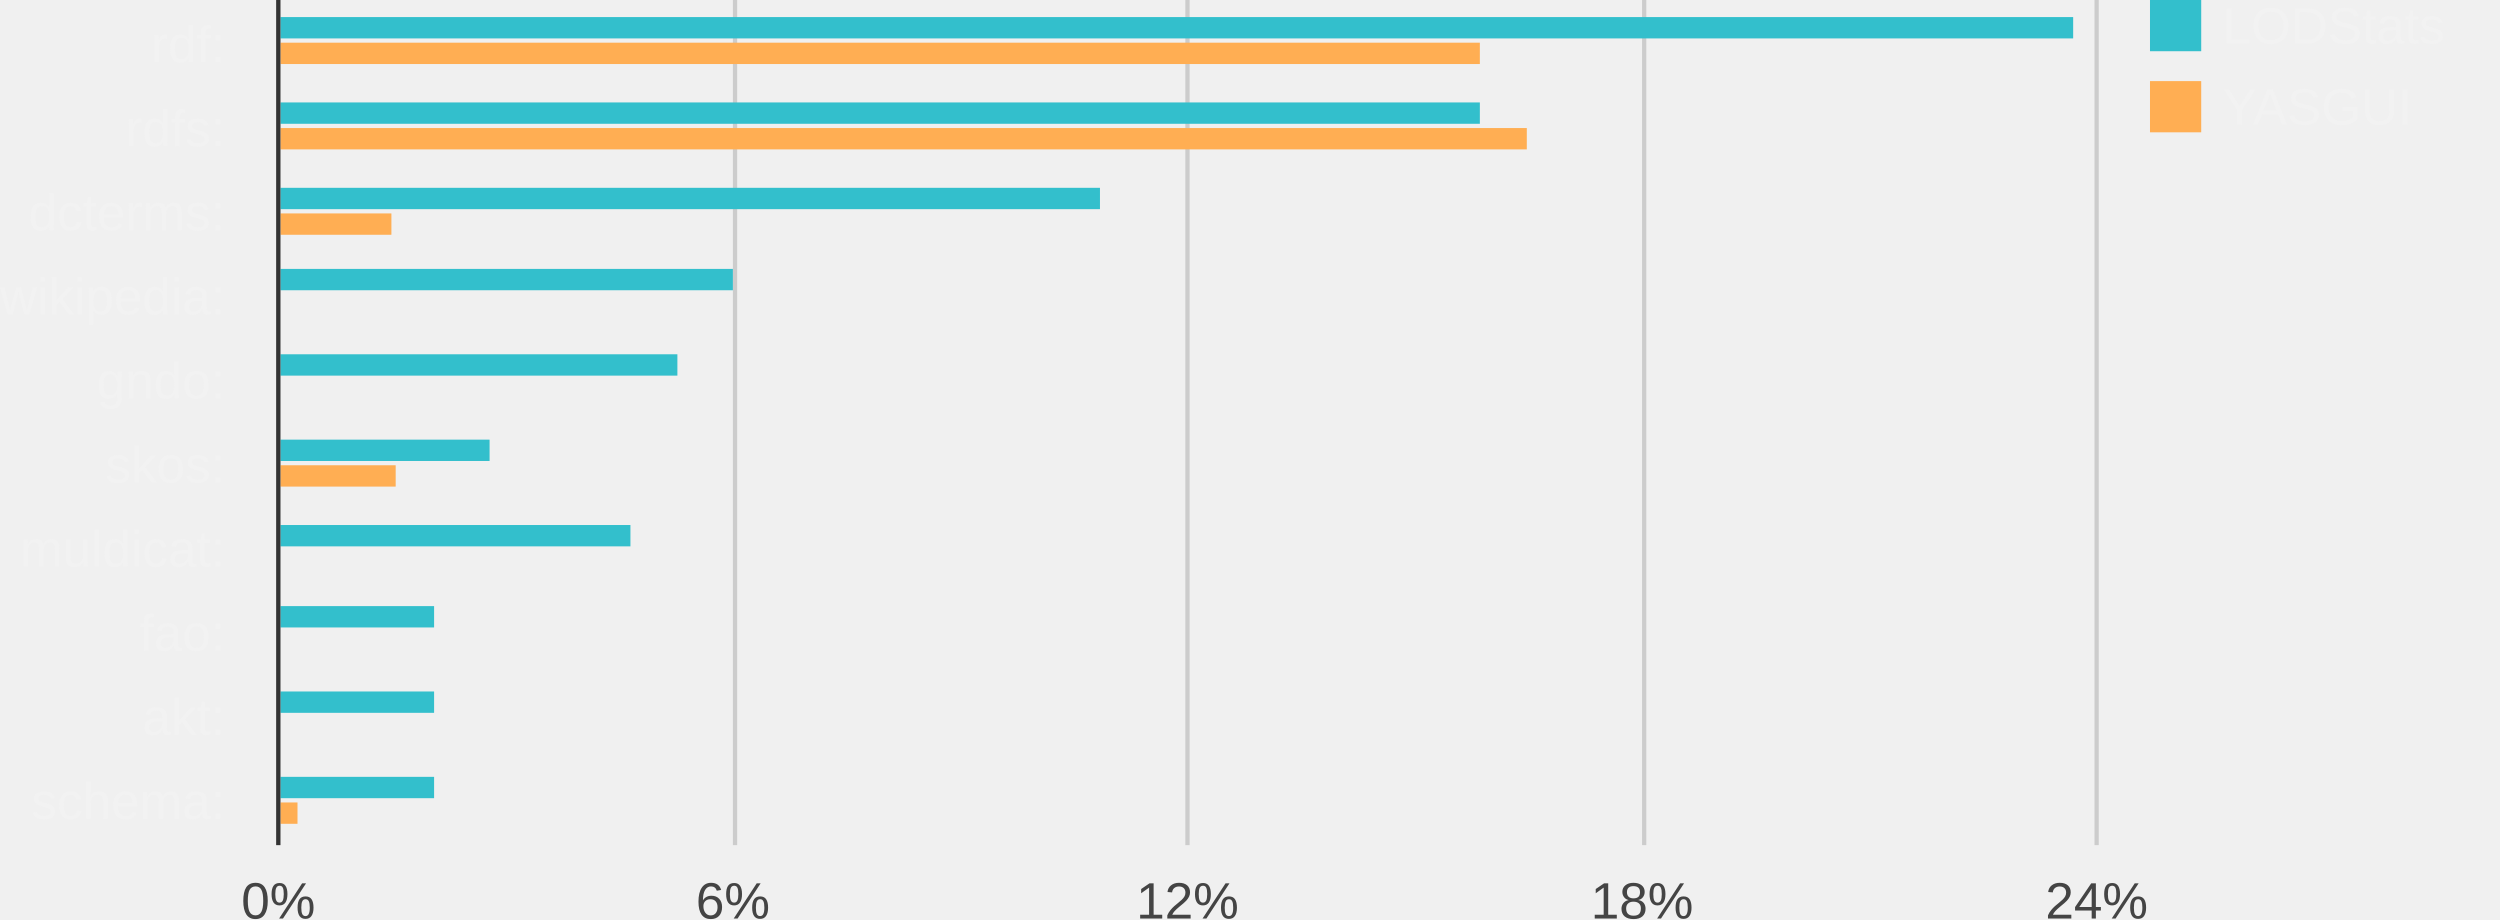
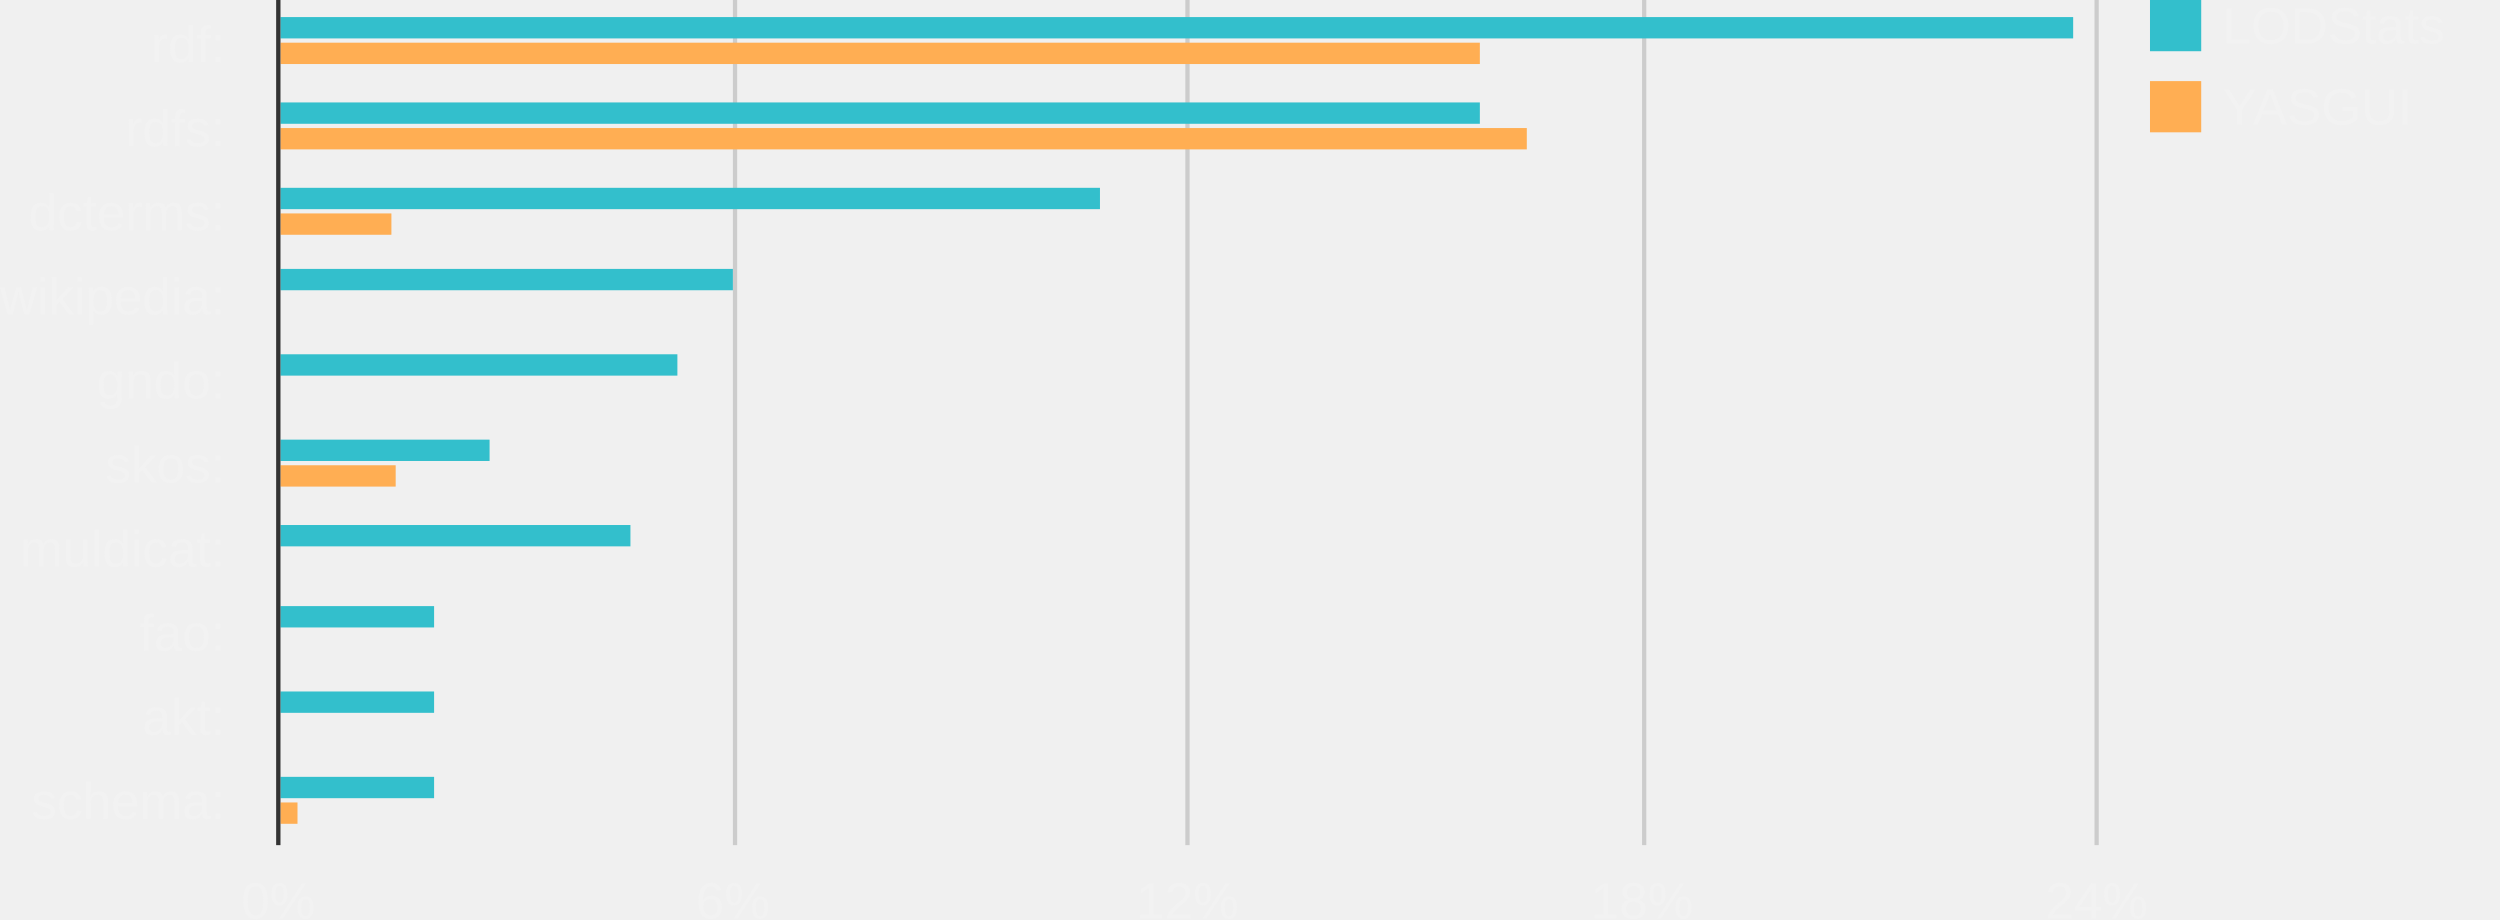
<svg xmlns="http://www.w3.org/2000/svg" width="585.699" height="215.516" aria-label="Een diagram." aria-hidden="true" style="overflow:hidden" version="1.1" id="svg2">
  <defs id="defs">
    <clipPath id="_ABSTRACT_RENDERER_ID_1">
      <rect x="107" y="61" width="427" height="198" id="rect6" />
    </clipPath>
  </defs>
  <g id="g14" transform="translate(-42.30078,-61)">
    <rect x="546" y="61" width="82" height="31" id="rect16" style="fill:#ffffff;fill-opacity:0;stroke:none" />
    <g id="g18">
      <rect x="546" y="61" width="82" height="12" id="rect20" style="fill:#ffffff;fill-opacity:0;stroke:none" />
      <g id="g22" style="fill:#f2f2f2">
        <text x="563" y="71.2" font-size="12" id="text24" style="font-size:12px;text-anchor:start;fill:#f2f2f2;stroke:none;font-family:Arial">LODStats</text>
      </g>
      <rect x="546" y="61" width="12" height="12" id="rect26" style="fill:#33bfcc;stroke:none;fill-opacity:1" />
    </g>
    <g id="g28">
      <rect x="546" y="80" width="82" height="12" id="rect30" style="fill:#ffffff;fill-opacity:0;stroke:none" />
      <g id="g32">
        <text x="563" y="90.2" font-size="12" id="text34" style="font-size:12px;text-anchor:start;fill:#f2f2f2;stroke:none;font-family:Arial">YASGUI</text>
      </g>
      <rect x="546" y="80" width="12" height="12" id="rect36" style="fill:#ffae53;stroke:none;fill-opacity:1" />
    </g>
  </g>
  <g id="g38" transform="translate(-42.30078,-61)">
    <rect x="107" y="61" width="427" height="198" id="rect40" style="fill:#ffffff;fill-opacity:0;stroke:none" />
    <g clip-path="url(#_ABSTRACT_RENDERER_ID_1)" id="g42">
      <g id="g44">
        <rect x="107" y="61" width="1" height="198" id="rect46" style="fill:#cccccc;stroke:none" />
        <rect x="214" y="61" width="1" height="198" id="rect48" style="fill:#cccccc;stroke:none" />
        <rect x="320" y="61" width="1" height="198" id="rect50" style="fill:#cccccc;stroke:none" />
        <rect x="427" y="61" width="1" height="198" id="rect52" style="fill:#cccccc;stroke:none" />
        <rect x="533" y="61" width="1" height="198" id="rect54" style="fill:#cccccc;stroke:none" />
      </g>
      <g id="g56">
        <rect x="108" y="65" width="420" height="5" id="rect58" style="fill:#33bfcc;stroke:none;fill-opacity:1" />
        <rect x="108" y="85" width="281" height="5" id="rect60" style="fill:#33bfcc;stroke:none;fill-opacity:1" />
        <rect x="108" y="105" width="192" height="5" id="rect62" style="fill:#33bfcc;stroke:none;fill-opacity:1" />
        <rect x="108" y="124" width="106" height="5" id="rect64" style="fill:#33bfcc;stroke:none;fill-opacity:1" />
        <rect x="108" y="144" width="93" height="5" id="rect66" style="fill:#33bfcc;stroke:none;fill-opacity:1" />
        <rect x="108" y="164" width="49" height="5" id="rect68" style="fill:#33bfcc;stroke:none;fill-opacity:1" />
        <rect x="108" y="184" width="82" height="5" id="rect70" style="fill:#33bfcc;stroke:none;fill-opacity:1" />
        <rect x="108" y="203" width="36" height="5" id="rect72" style="fill:#33bfcc;stroke:none;fill-opacity:1" />
        <rect x="108" y="223" width="36" height="5" id="rect74" style="fill:#33bfcc;stroke:none;fill-opacity:1" />
        <rect x="108" y="243" width="36" height="5" id="rect76" style="fill:#33bfcc;stroke:none;fill-opacity:1" />
        <rect x="108" y="71" width="281" height="5" id="rect78" style="fill:#ffae53;stroke:none;fill-opacity:1" />
        <rect x="108" y="91" width="292" height="5" id="rect80" style="fill:#ffae53;stroke:none;fill-opacity:1" />
        <rect x="108" y="111" width="26" height="5" id="rect82" style="fill:#ffae53;stroke:none;fill-opacity:1" />
        <rect x="107" y="130" width="0" height="5" id="rect84" style="fill:#dc3912;stroke:none" />
        <rect x="107" y="150" width="0" height="5" id="rect86" style="fill:#dc3912;stroke:none" />
        <rect x="108" y="170" width="27" height="5" id="rect88" style="fill:#ffae53;stroke:none;fill-opacity:1" />
        <rect x="107" y="190" width="0" height="5" id="rect90" style="fill:#dc3912;stroke:none" />
        <rect x="107" y="209" width="0" height="5" id="rect92" style="fill:#dc3912;stroke:none" />
        <rect x="107" y="229" width="0" height="5" id="rect94" style="fill:#dc3912;stroke:none" />
        <rect x="108" y="249" width="4" height="5" id="rect96" style="fill:#ffae53;stroke:none;fill-opacity:1" />
      </g>
      <g id="g98">
        <rect x="107" y="61" width="1" height="198" id="rect100" style="fill:#333333;stroke:none" />
      </g>
    </g>
    <g id="g102" />
    <g id="g104">
      <g id="g106">
-         <text x="107.5" y="276.2" font-size="12" id="text108" style="font-size:12px;text-anchor:middle;fill:#444444;stroke:none;font-family:Arial">0%</text>
+         <text x="107.5" y="276.2" font-size="12" id="text108" style="font-size:12px;text-anchor:middle;fill:#f2f2f2;stroke:none;font-family:Arial">0%</text>
      </g>
      <g id="g110">
-         <text x="214" y="276.2" font-size="12" id="text112" style="font-size:12px;text-anchor:middle;fill:#444444;stroke:none;font-family:Arial">6%</text>
+         <text x="214" y="276.2" font-size="12" id="text112" style="font-size:12px;text-anchor:middle;fill:#f2f2f2;stroke:none;font-family:Arial">6%</text>
      </g>
      <g id="g114">
-         <text x="320.5" y="276.2" font-size="12" id="text116" style="font-size:12px;text-anchor:middle;fill:#444444;stroke:none;font-family:Arial">12%</text>
+         <text x="320.5" y="276.2" font-size="12" id="text116" style="font-size:12px;text-anchor:middle;fill:#f2f2f2;stroke:none;font-family:Arial">12%</text>
      </g>
      <g id="g118">
-         <text x="427" y="276.2" font-size="12" id="text120" style="font-size:12px;text-anchor:middle;fill:#444444;stroke:none;font-family:Arial">18%</text>
+         <text x="427" y="276.2" font-size="12" id="text120" style="font-size:12px;text-anchor:middle;fill:#f2f2f2;stroke:none;font-family:Arial">18%</text>
      </g>
      <g id="g122">
-         <text x="533.5" y="276.2" font-size="12" id="text124" style="font-size:12px;text-anchor:middle;fill:#444444;stroke:none;font-family:Arial">24%</text>
+         <text x="533.5" y="276.2" font-size="12" id="text124" style="font-size:12px;text-anchor:middle;fill:#f2f2f2;stroke:none;font-family:Arial">24%</text>
      </g>
      <g id="g126" style="fill:#f2f2f2">
        <text x="95" y="75.55" font-size="12" id="text128" style="font-size:12px;text-anchor:end;fill:#f2f2f2;stroke:none;font-family:Arial">rdf:</text>
      </g>
      <g id="g130" style="fill:#f2f2f2">
        <text x="95" y="95.25" font-size="12" id="text132" style="font-size:12px;text-anchor:end;fill:#f2f2f2;stroke:none;font-family:Arial">rdfs:</text>
      </g>
      <g id="g134" style="fill:#f2f2f2">
        <text x="95" y="114.95" font-size="12" id="text136" style="font-size:12px;text-anchor:end;fill:#f2f2f2;stroke:none;font-family:Arial">dcterms:</text>
      </g>
      <g id="g138" style="fill:#f2f2f2">
        <text x="95" y="134.65" font-size="12" id="text140" style="font-size:12px;text-anchor:end;fill:#f2f2f2;stroke:none;font-family:Arial">wikipedia:</text>
      </g>
      <g id="g142" style="fill:#f2f2f2">
        <text x="95" y="154.35" font-size="12" id="text144" style="font-size:12px;text-anchor:end;fill:#f2f2f2;stroke:none;font-family:Arial">gndo:</text>
      </g>
      <g id="g146" style="fill:#f2f2f2">
        <text x="95" y="174.05" font-size="12" id="text148" style="font-size:12px;text-anchor:end;fill:#f2f2f2;stroke:none;font-family:Arial">skos:</text>
      </g>
      <g id="g150" style="fill:#f2f2f2">
        <text x="95" y="193.75" font-size="12" id="text152" style="font-size:12px;text-anchor:end;fill:#f2f2f2;stroke:none;font-family:Arial">muldicat:</text>
      </g>
      <g id="g154" style="fill:#f2f2f2">
        <text x="95" y="213.45" font-size="12" id="text156" style="font-size:12px;text-anchor:end;fill:#f2f2f2;stroke:none;font-family:Arial">fao:</text>
      </g>
      <g id="g158" style="fill:#f2f2f2">
        <text x="95" y="233.15" font-size="12" id="text160" style="font-size:12px;text-anchor:end;fill:#f2f2f2;stroke:none;font-family:Arial">akt:</text>
      </g>
      <g id="g162" style="fill:#f2f2f2">
        <text x="95" y="252.85" font-size="12" id="text164" style="font-size:12px;text-anchor:end;fill:#f2f2f2;stroke:none;font-family:Arial">schema:</text>
      </g>
    </g>
  </g>
  <g id="g166" transform="translate(-42.30078,-61)" />
</svg>
